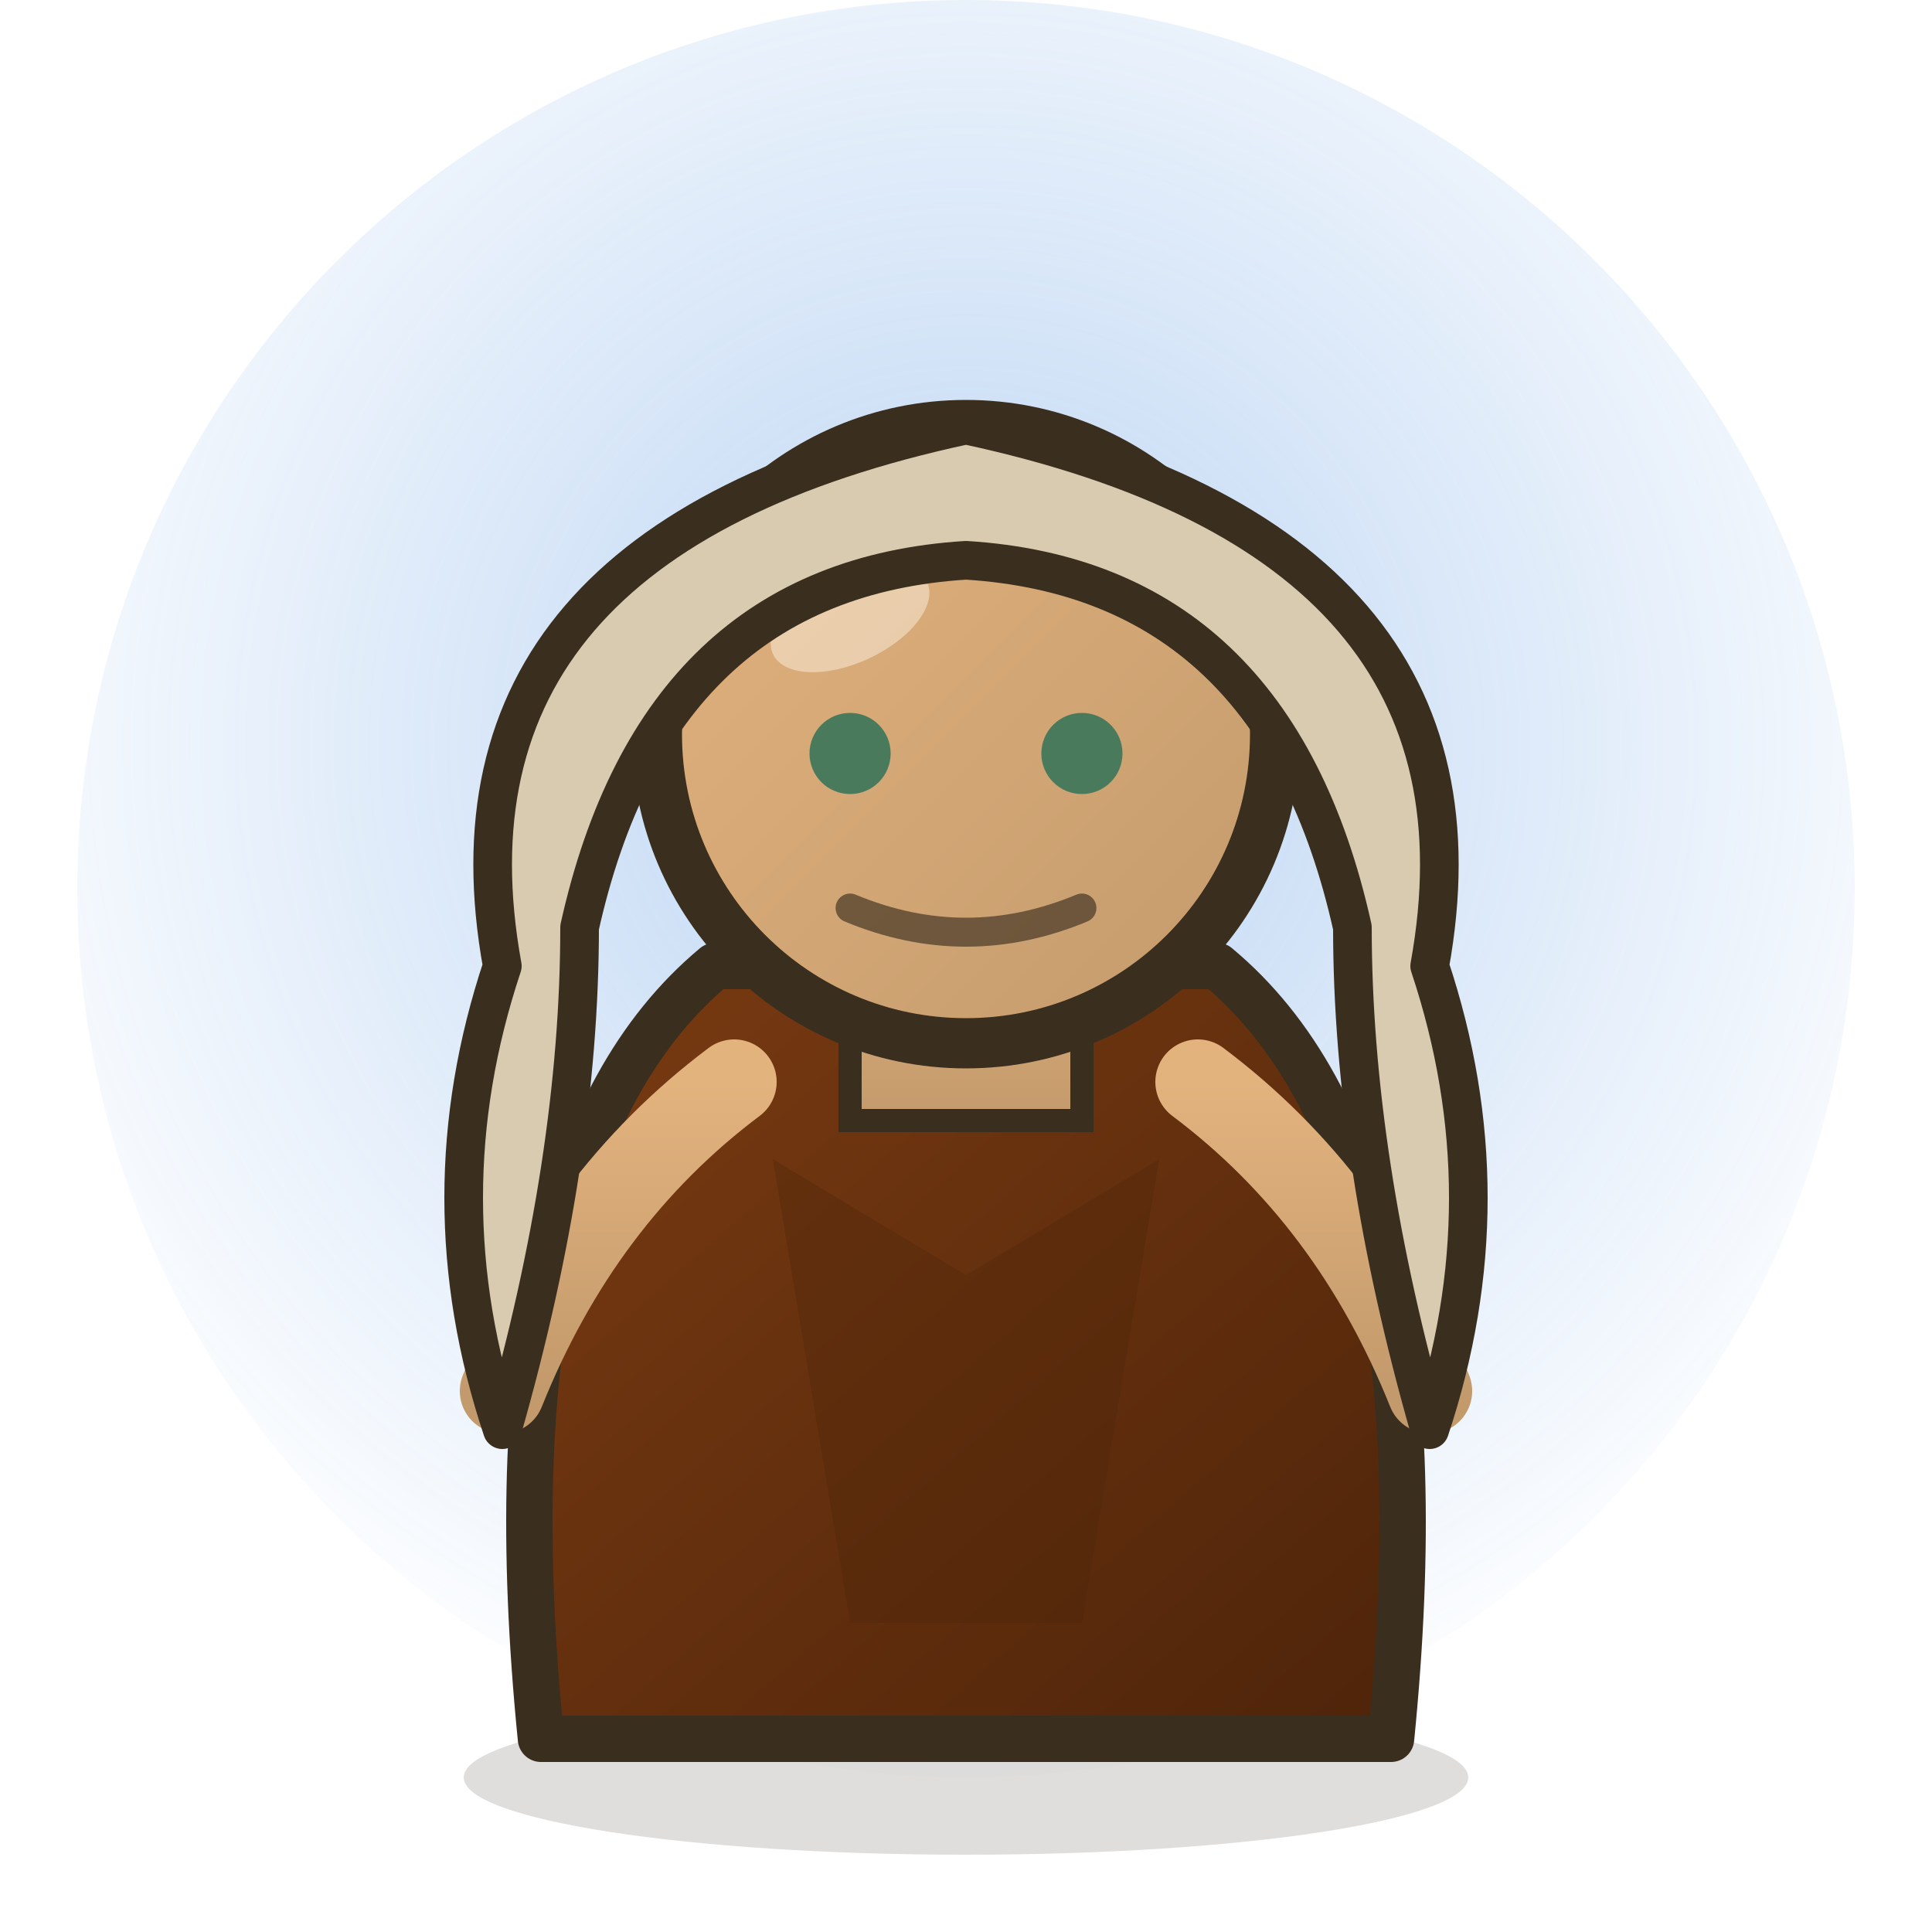
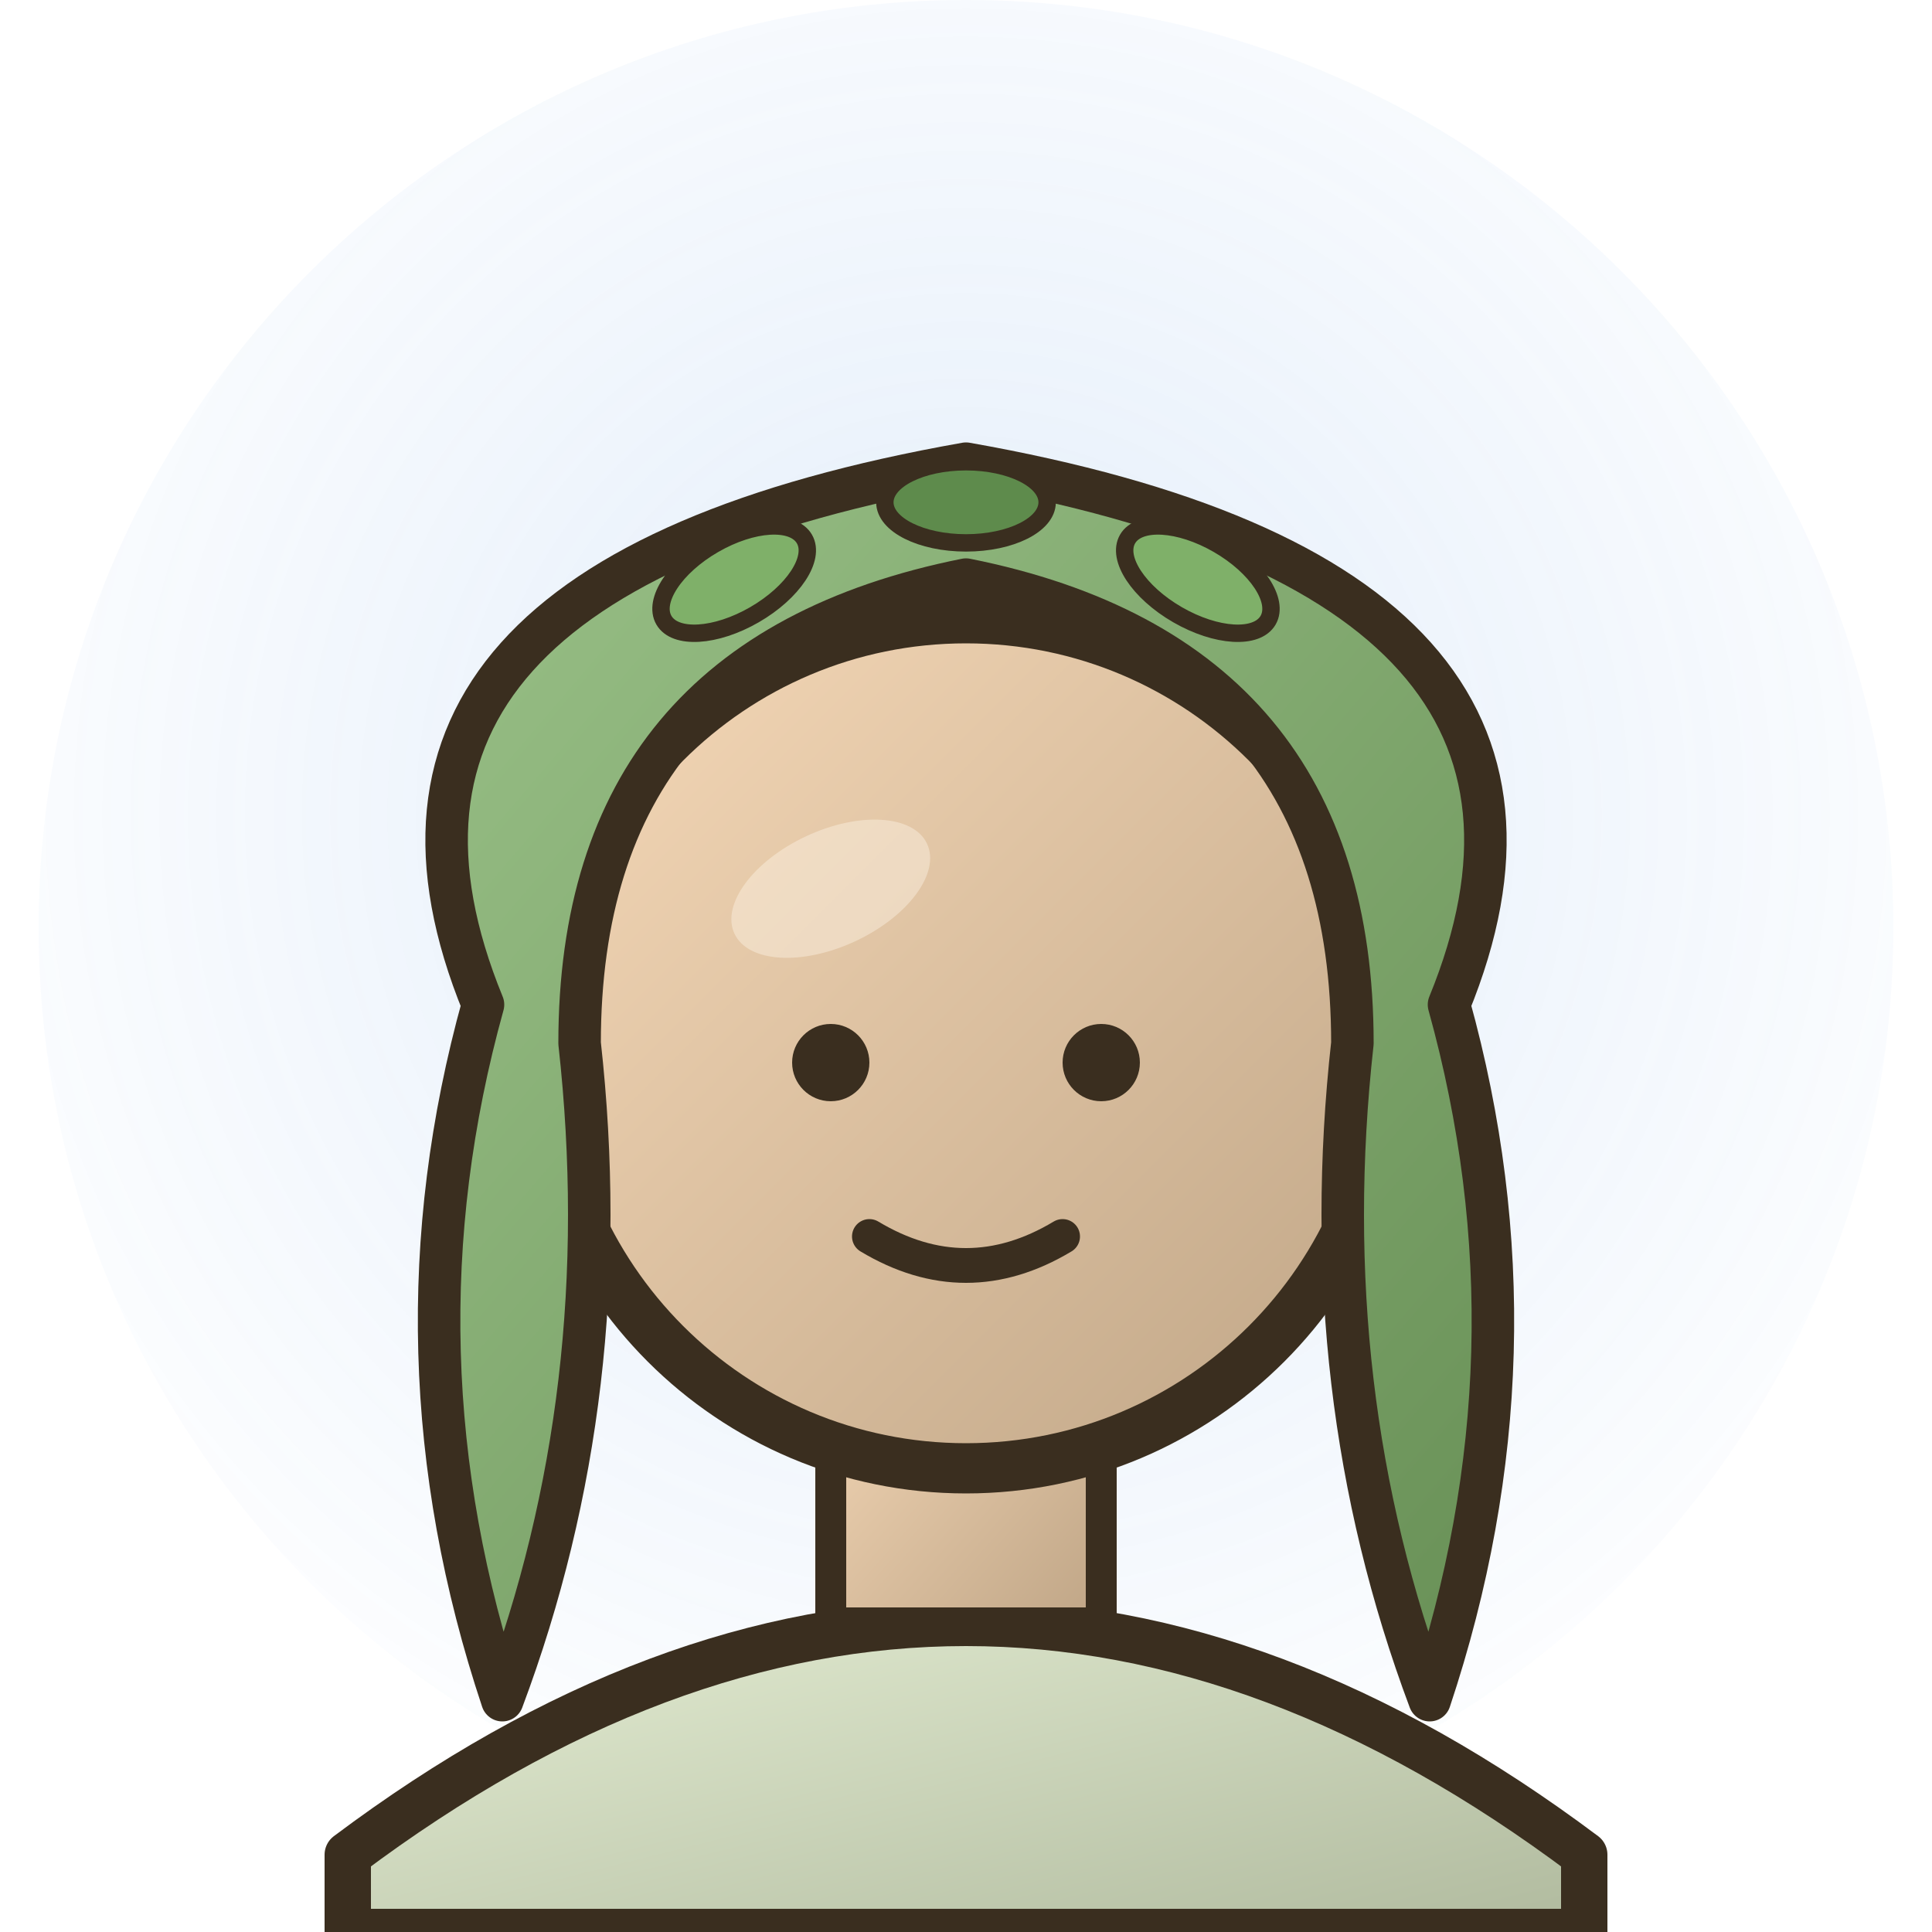
<svg xmlns="http://www.w3.org/2000/svg" viewBox="0 0 100 100" width="100" height="100" preserveAspectRatio="none">
-   <radialGradient id="aura109" cx="50%" cy="42%" r="60%">
-     <stop offset="0%" stop-color="#4C8FE0" stop-opacity="0.38" />
+   <radialGradient id="aura435" cx="50%" cy="44%" r="62%">
+     <stop offset="0%" stop-color="#4C8FE0" stop-opacity="0.16" />
    <stop offset="100%" stop-color="#4C8FE0" stop-opacity="0" />
  </radialGradient>
-   <circle cx="50" cy="46" r="46" fill="url(#aura109)" />
-   <ellipse cx="50" cy="92" rx="26" ry="4" fill="#3A2E1F" opacity="0.16" />
-   <linearGradient id="robe109" x1="0" y1="0" x2="1" y2="1">
-     <stop offset="0%" stop-color="#7A3B12" />
-     <stop offset="100%" stop-color="#4E240A" />
+   <circle cx="50" cy="48" r="48" fill="url(#aura435)" />
+   <ellipse cx="50" cy="93" rx="24" ry="3.6" fill="#3A2E1F" opacity="0.16" />
+   <linearGradient id="dg432" x1="0" y1="0" x2="1" y2="1">
+     <stop offset="0%" stop-color="#e4edd3" />
+     <stop offset="100%" stop-color="#b0ba9e" />
  </linearGradient>
-   <path d="M 28 90 Q 25 60 37 50 L 63 50 Q 75 60 72 90 Z" fill="url(#robe109)" stroke="#3A2E1F" stroke-width="2.4" stroke-linejoin="round" />
-   <path d="M 44 84 L 40 60 L 50 66 L 60 60 L 56 84 Z" fill="#4E240A" opacity="0.35" />
-   <linearGradient id="skin109a" x1="0" y1="0" x2="0" y2="1">
-     <stop offset="0%" stop-color="#E3B37E" />
-     <stop offset="100%" stop-color="#c39a6c" />
+   <linearGradient id="dg433" x1="0" y1="0" x2="1" y2="1">
+     <stop offset="0%" stop-color="#f6d9b8" />
+     <stop offset="100%" stop-color="#bfa586" />
  </linearGradient>
-   <path d="M 38 56 Q 30 62 26 72" fill="none" stroke="url(#skin109a)" stroke-width="4.4" stroke-linecap="round" />
-   <path d="M 62 56 Q 70 62 74 72" fill="none" stroke="url(#skin109a)" stroke-width="4.4" stroke-linecap="round" />
-   <rect x="44" y="46" width="12" height="12" fill="url(#skin109a)" stroke="#3A2E1F" stroke-width="1.2" />
-   <linearGradient id="skin109b" x1="0" y1="0" x2="1" y2="1">
-     <stop offset="0%" stop-color="#E3B37E" />
-     <stop offset="100%" stop-color="#c39a6c" />
+   <linearGradient id="dg434" x1="0" y1="0" x2="1" y2="1">
+     <stop offset="0%" stop-color="#99c087" />
+     <stop offset="100%" stop-color="#689056" />
  </linearGradient>
-   <circle cx="50" cy="38" r="16" fill="url(#skin109b)" stroke="#3A2E1F" stroke-width="2.6" />
-   <ellipse cx="44" cy="32" rx="4.4" ry="2.3" fill="#FFF8EC" opacity="0.45" transform="rotate(-25 44 32)" />
-   <path d="M 26 50 Q 22 28 50 22 Q 78 28 74 50 Q 78 62 74 74 Q 70 60 70 48 Q 66 30 50 29 Q 34 30 30 48 Q 30 60 26 74 Q 22 62 26 50 Z" fill="#D9CBB0" stroke="#3A2E1F" stroke-width="2" stroke-linejoin="round" />
-   <circle cx="44" cy="39" r="2.1" fill="#4a7a5c" />
-   <circle cx="56" cy="39" r="2.1" fill="#4a7a5c" />
-   <path d="M 44 47 Q 50 49.5 56 47" fill="none" stroke="#3A2E1F" stroke-width="1.5" stroke-linecap="round" opacity="0.65" />
+   <path d="M 18 96 Q 50 72 82 96 L 82 100 L 18 100 Z" fill="url(#dg432)" stroke="#3A2E1F" stroke-width="2.4" stroke-linejoin="round" />
+   <rect x="43" y="68" width="14" height="16" fill="url(#dg433)" stroke="#3A2E1F" stroke-width="1.6" />
+   <circle cx="50" cy="54" r="22" fill="url(#dg433)" stroke="#3A2E1F" stroke-width="2.6" />
+   <ellipse cx="43" cy="46" rx="5.5" ry="3" fill="#FFF8EC" opacity="0.4" transform="rotate(-25 43 46)" />
+   <path d="M 25 52 Q 16 30 50 24 Q 84 30 75 52 Q 80 70 74 88 Q 68 72 70 54 Q 70 34 50 30 Q 30 34 30 54 Q 32 72 26 88 Q 20 70 25 52 Z" fill="url(#dg434)" stroke="#3A2E1F" stroke-width="2.2" stroke-linejoin="round" />
+   <circle cx="43" cy="55" r="2" fill="#3A2E1F" />
+   <circle cx="57" cy="55" r="2" fill="#3A2E1F" />
+   <path d="M 45 64 Q 50 67 55 64" stroke="#3A2E1F" stroke-width="1.8" fill="none" stroke-linecap="round" />
+   <ellipse cx="38" cy="30" rx="4.2" ry="2.1" fill="#7FB069" stroke="#3A2E1F" stroke-width="0.9" transform="rotate(-30 38 30)" />
+   <ellipse cx="50" cy="26" rx="4.2" ry="2.1" fill="#5E8B4C" stroke="#3A2E1F" stroke-width="0.9" transform="rotate(0 50 26)" />
+   <ellipse cx="62" cy="30" rx="4.2" ry="2.1" fill="#7FB069" stroke="#3A2E1F" stroke-width="0.9" transform="rotate(30 62 30)" />
</svg>
